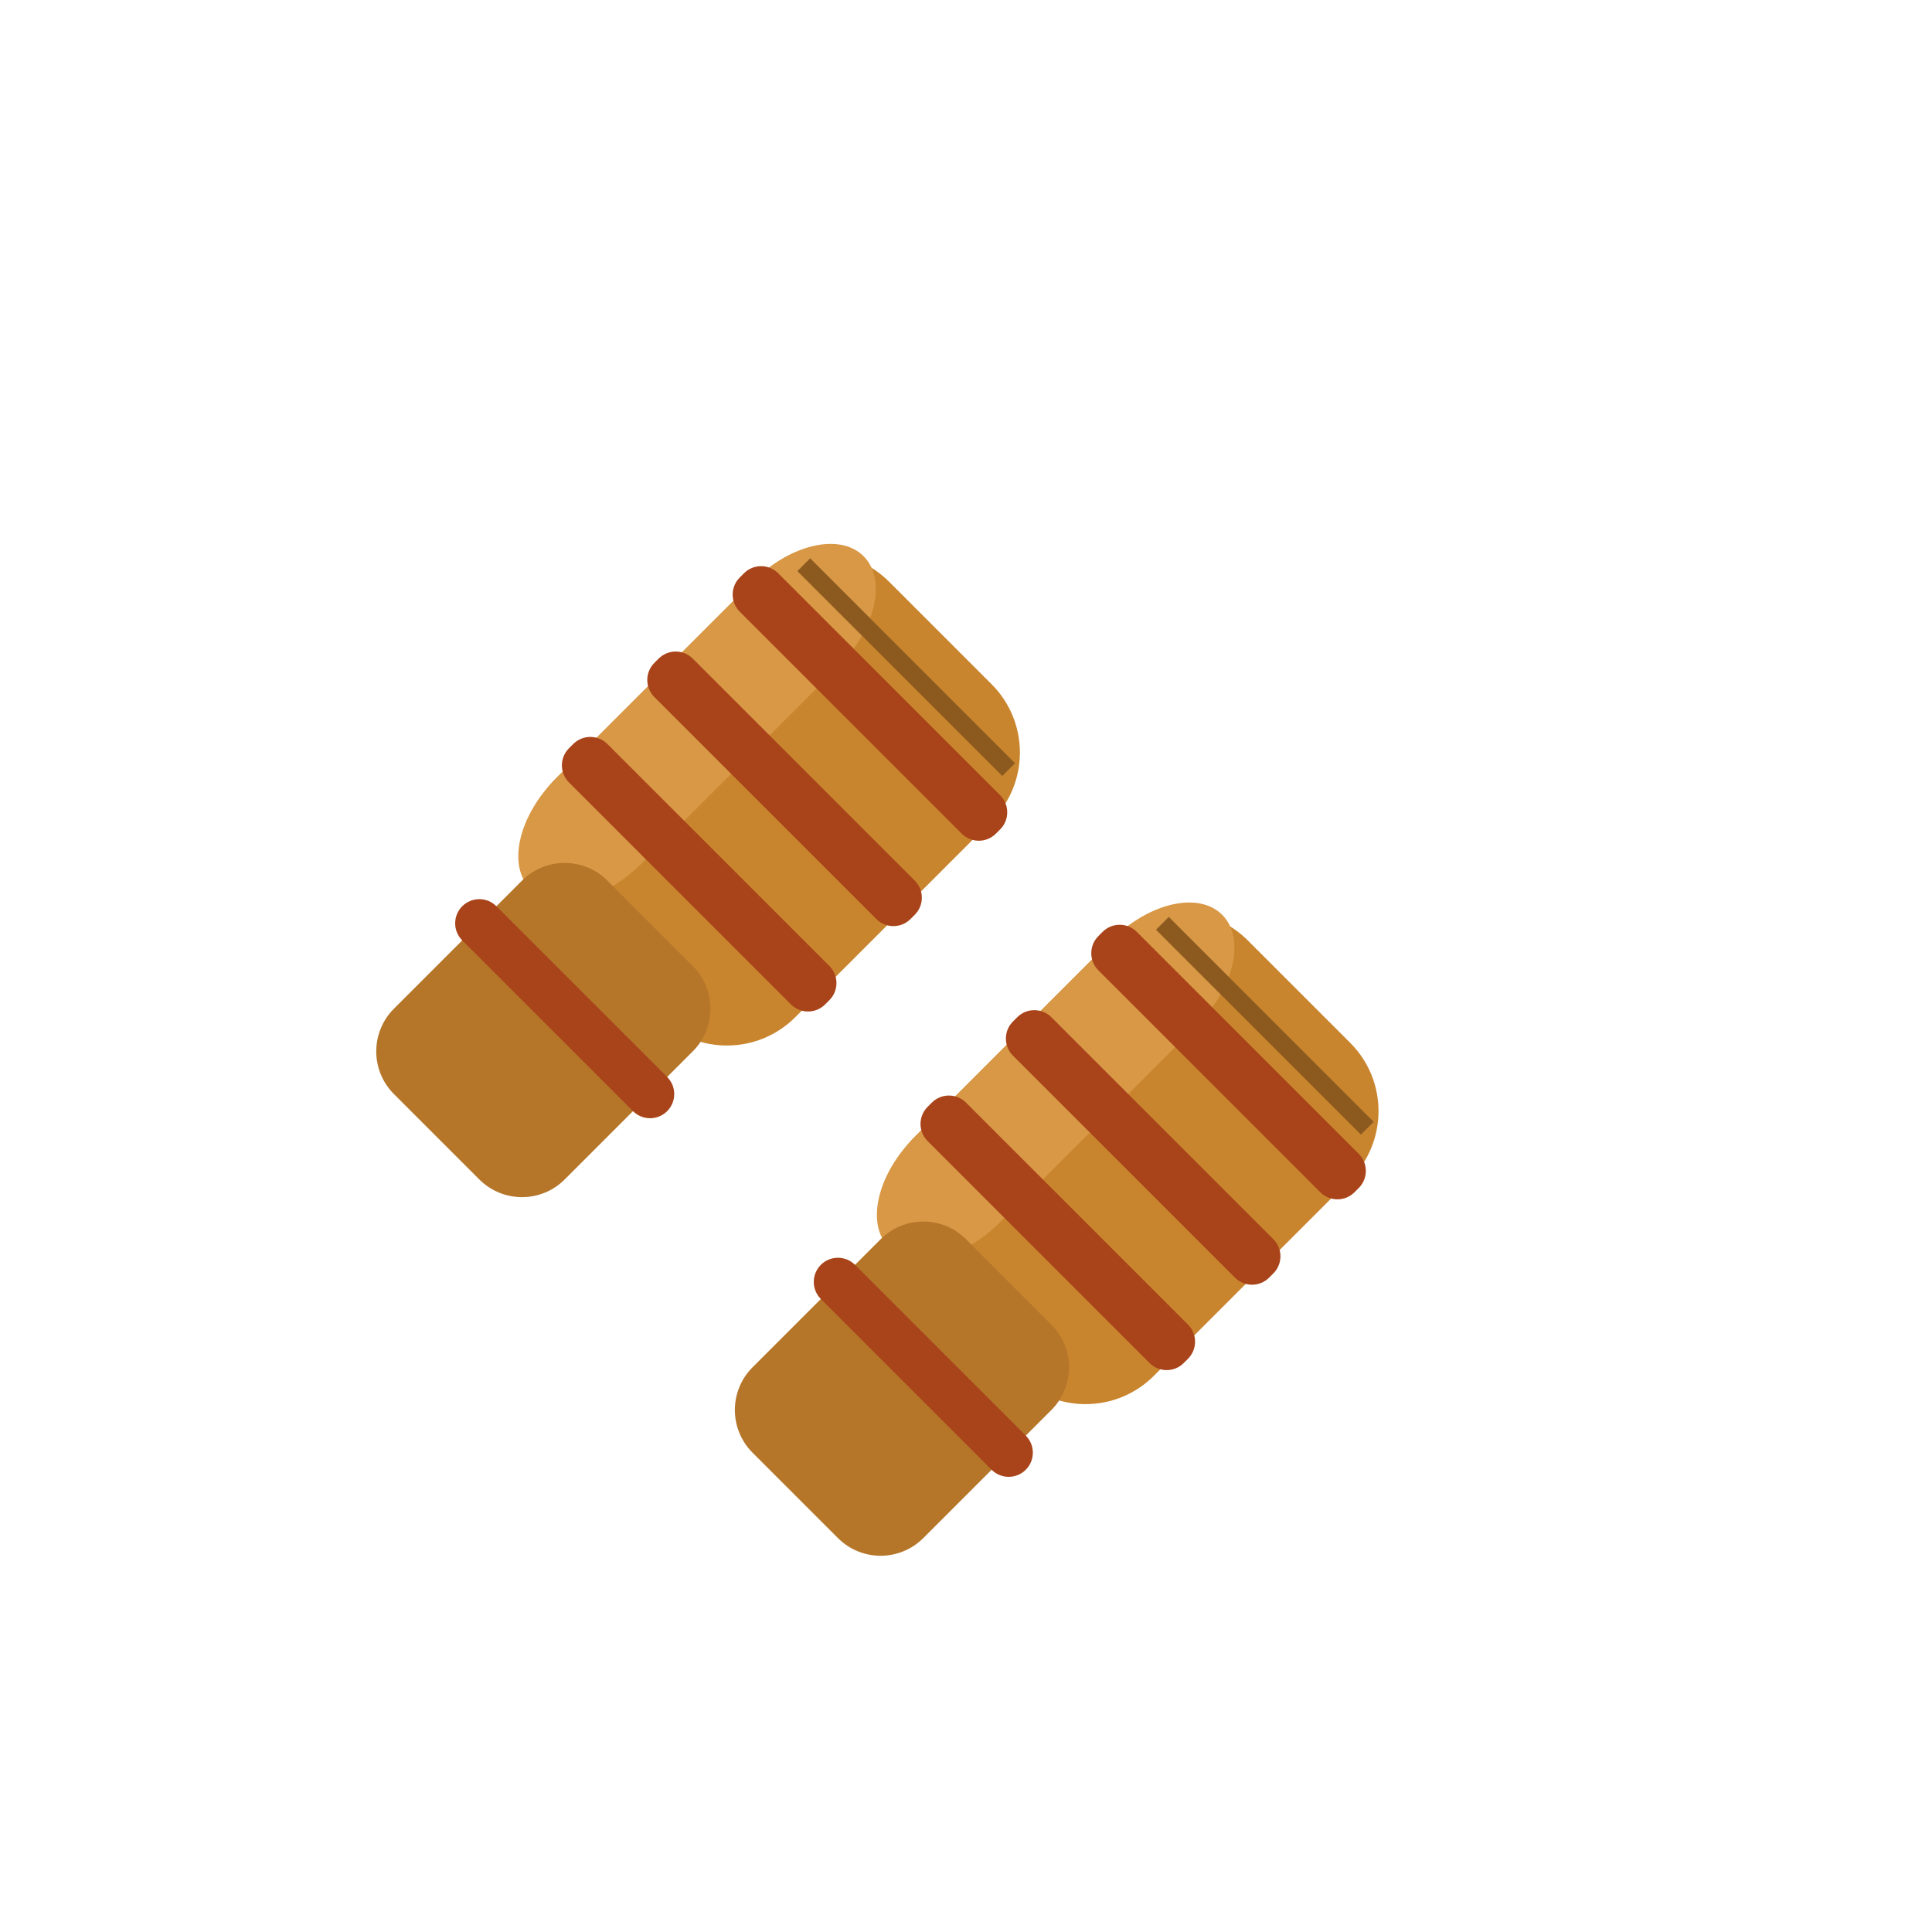
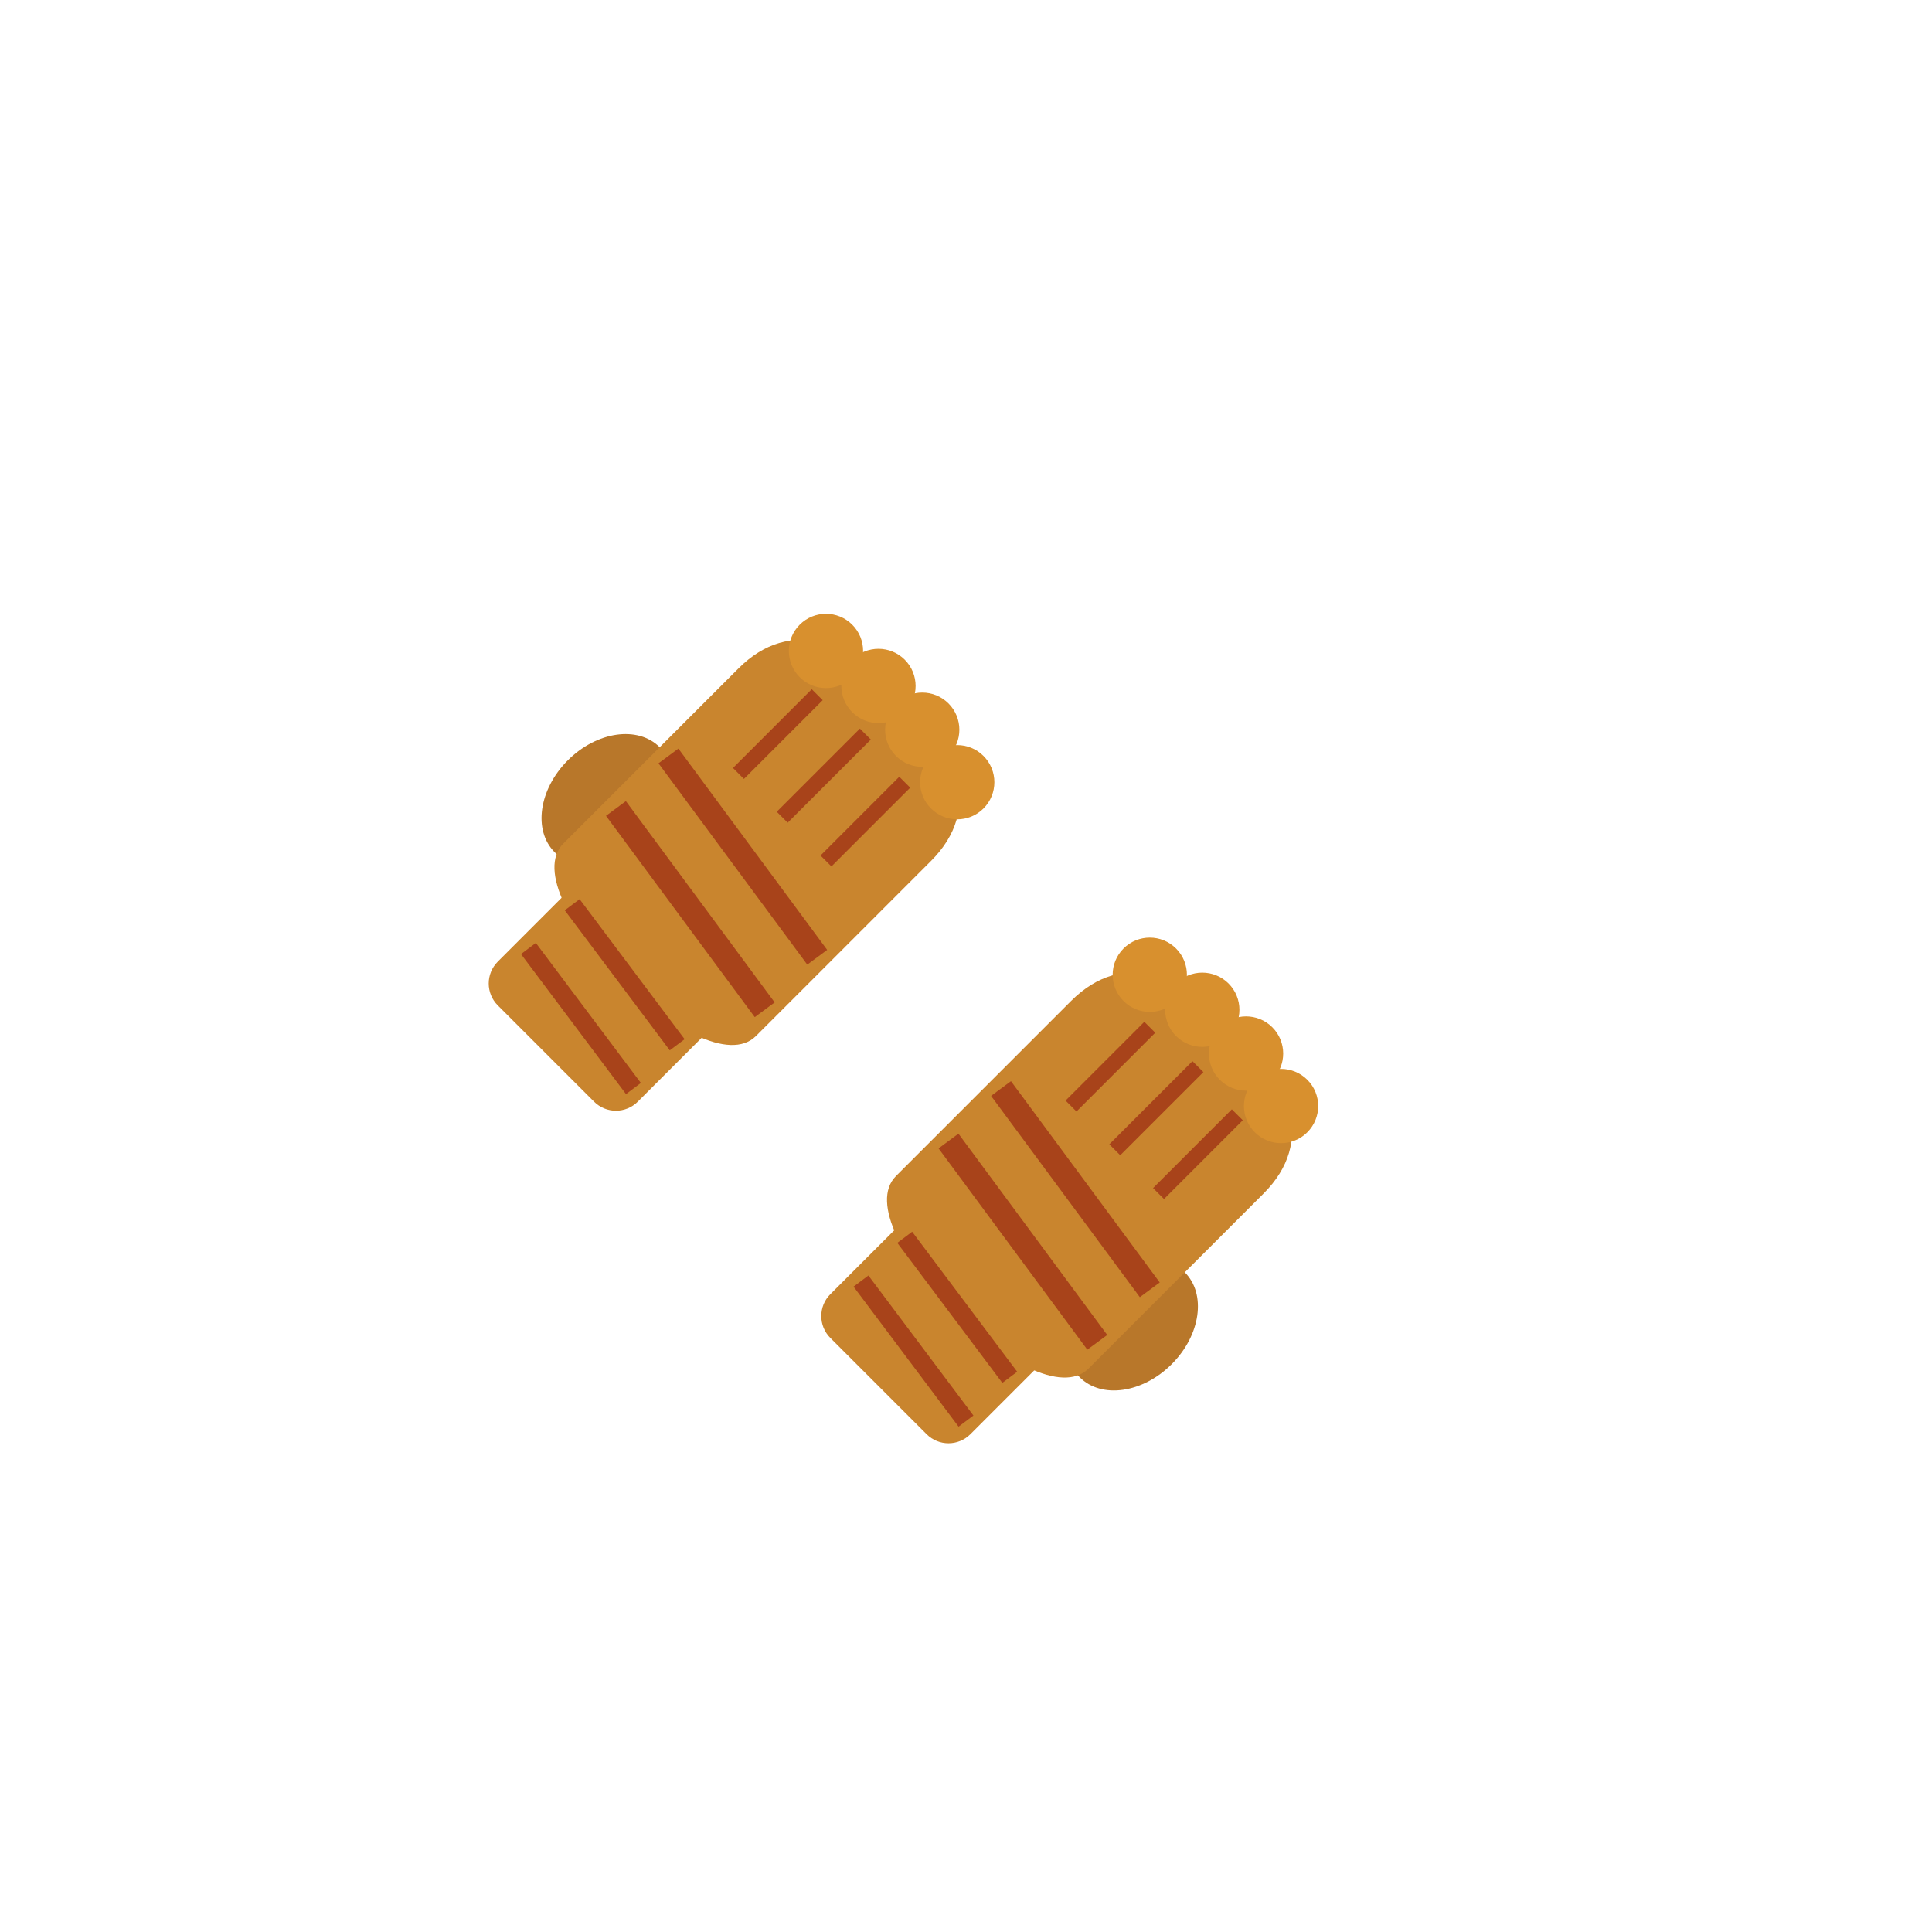
<svg xmlns="http://www.w3.org/2000/svg" viewBox="0 0 256 256" width="256" height="256">
-   <g transform="translate(128 128) scale(0.8) rotate(45) translate(-128 -128)">
-     <rect x="58" y="92" width="56" height="78" rx="16" fill="#C9852E" />
-     <rect x="58" y="92" width="20" height="78" rx="16" fill="#D89846" />
-     <rect x="66" y="160" width="40" height="50" rx="10" fill="#B5762A" />
-     <rect x="56" y="104" width="60" height="9" rx="4" fill="#A8431A" />
-     <rect x="56" y="124" width="60" height="9" rx="4" fill="#A8431A" />
-     <rect x="56" y="144" width="60" height="9" rx="4" fill="#A8431A" />
-     <rect x="62" y="176" width="48" height="8" rx="4" fill="#A8431A" />
-     <path d="M62 100 L110 100" stroke="#8C5A1F" stroke-width="3" fill="none" />
-     <rect x="142" y="92" width="56" height="78" rx="16" fill="#C9852E" />
-     <rect x="142" y="92" width="20" height="78" rx="16" fill="#D89846" />
-     <rect x="150" y="160" width="40" height="50" rx="10" fill="#B5762A" />
-     <rect x="140" y="104" width="60" height="9" rx="4" fill="#A8431A" />
-     <rect x="140" y="124" width="60" height="9" rx="4" fill="#A8431A" />
-     <rect x="140" y="144" width="60" height="9" rx="4" fill="#A8431A" />
-     <rect x="146" y="176" width="48" height="8" rx="4" fill="#A8431A" />
-     <path d="M146 100 L194 100" stroke="#8C5A1F" stroke-width="3" fill="none" />
+   <g transform="translate(128 128) scale(0.82) rotate(45) translate(-128 -128)">
+     <g>
+       <ellipse cx="68" cy="150" rx="9" ry="12" fill="#B8772A" />
+       <path d="M68 120 C68 108 78 104 90 104 C102 104 112 108 112 120 L112 160 C112 172 68 172 68 160 Z" fill="#C9852E" />
+       <circle cx="76" cy="108" r="6" fill="#D8902E" />
+       <circle cx="86" cy="106" r="6" fill="#D8902E" />
+       <circle cx="96" cy="106" r="6" fill="#D8902E" />
+       <circle cx="106" cy="108" r="6" fill="#D8902E" />
+       <path d="M80 114 L80 132 M90 113 L90 132 M100 114 L100 132" stroke="#A8431A" stroke-width="2.5" />
+       <path d="M70 138 L110 144 M70 150 L110 156" stroke="#A8431A" stroke-width="4" />
+       <rect x="74" y="160" width="32" height="26" rx="5" fill="#C9852E" />
+       <path d="M76 166 L104 170 M76 176 L104 180" stroke="#A8431A" stroke-width="3" />
+     </g>
+     <g>
+       <ellipse cx="188" cy="150" rx="9" ry="12" fill="#B8772A" />
+       <path d="M188 120 C188 108 178 104 166 104 C154 104 144 108 144 120 L144 160 C144 172 188 172 188 160 Z" fill="#C9852E" />
+       <circle cx="180" cy="108" r="6" fill="#D8902E" />
+       <circle cx="170" cy="106" r="6" fill="#D8902E" />
+       <circle cx="160" cy="106" r="6" fill="#D8902E" />
+       <circle cx="150" cy="108" r="6" fill="#D8902E" />
+       <path d="M176 114 L176 132 M166 113 L166 132 M156 114 L156 132" stroke="#A8431A" stroke-width="2.5" />
+       <path d="M146 138 L186 144 M146 150 L186 156" stroke="#A8431A" stroke-width="4" />
+       <rect x="150" y="160" width="32" height="26" rx="5" fill="#C9852E" />
+       <path d="M152 166 L180 170 M152 176 L180 180" stroke="#A8431A" stroke-width="3" />
+     </g>
  </g>
</svg>
